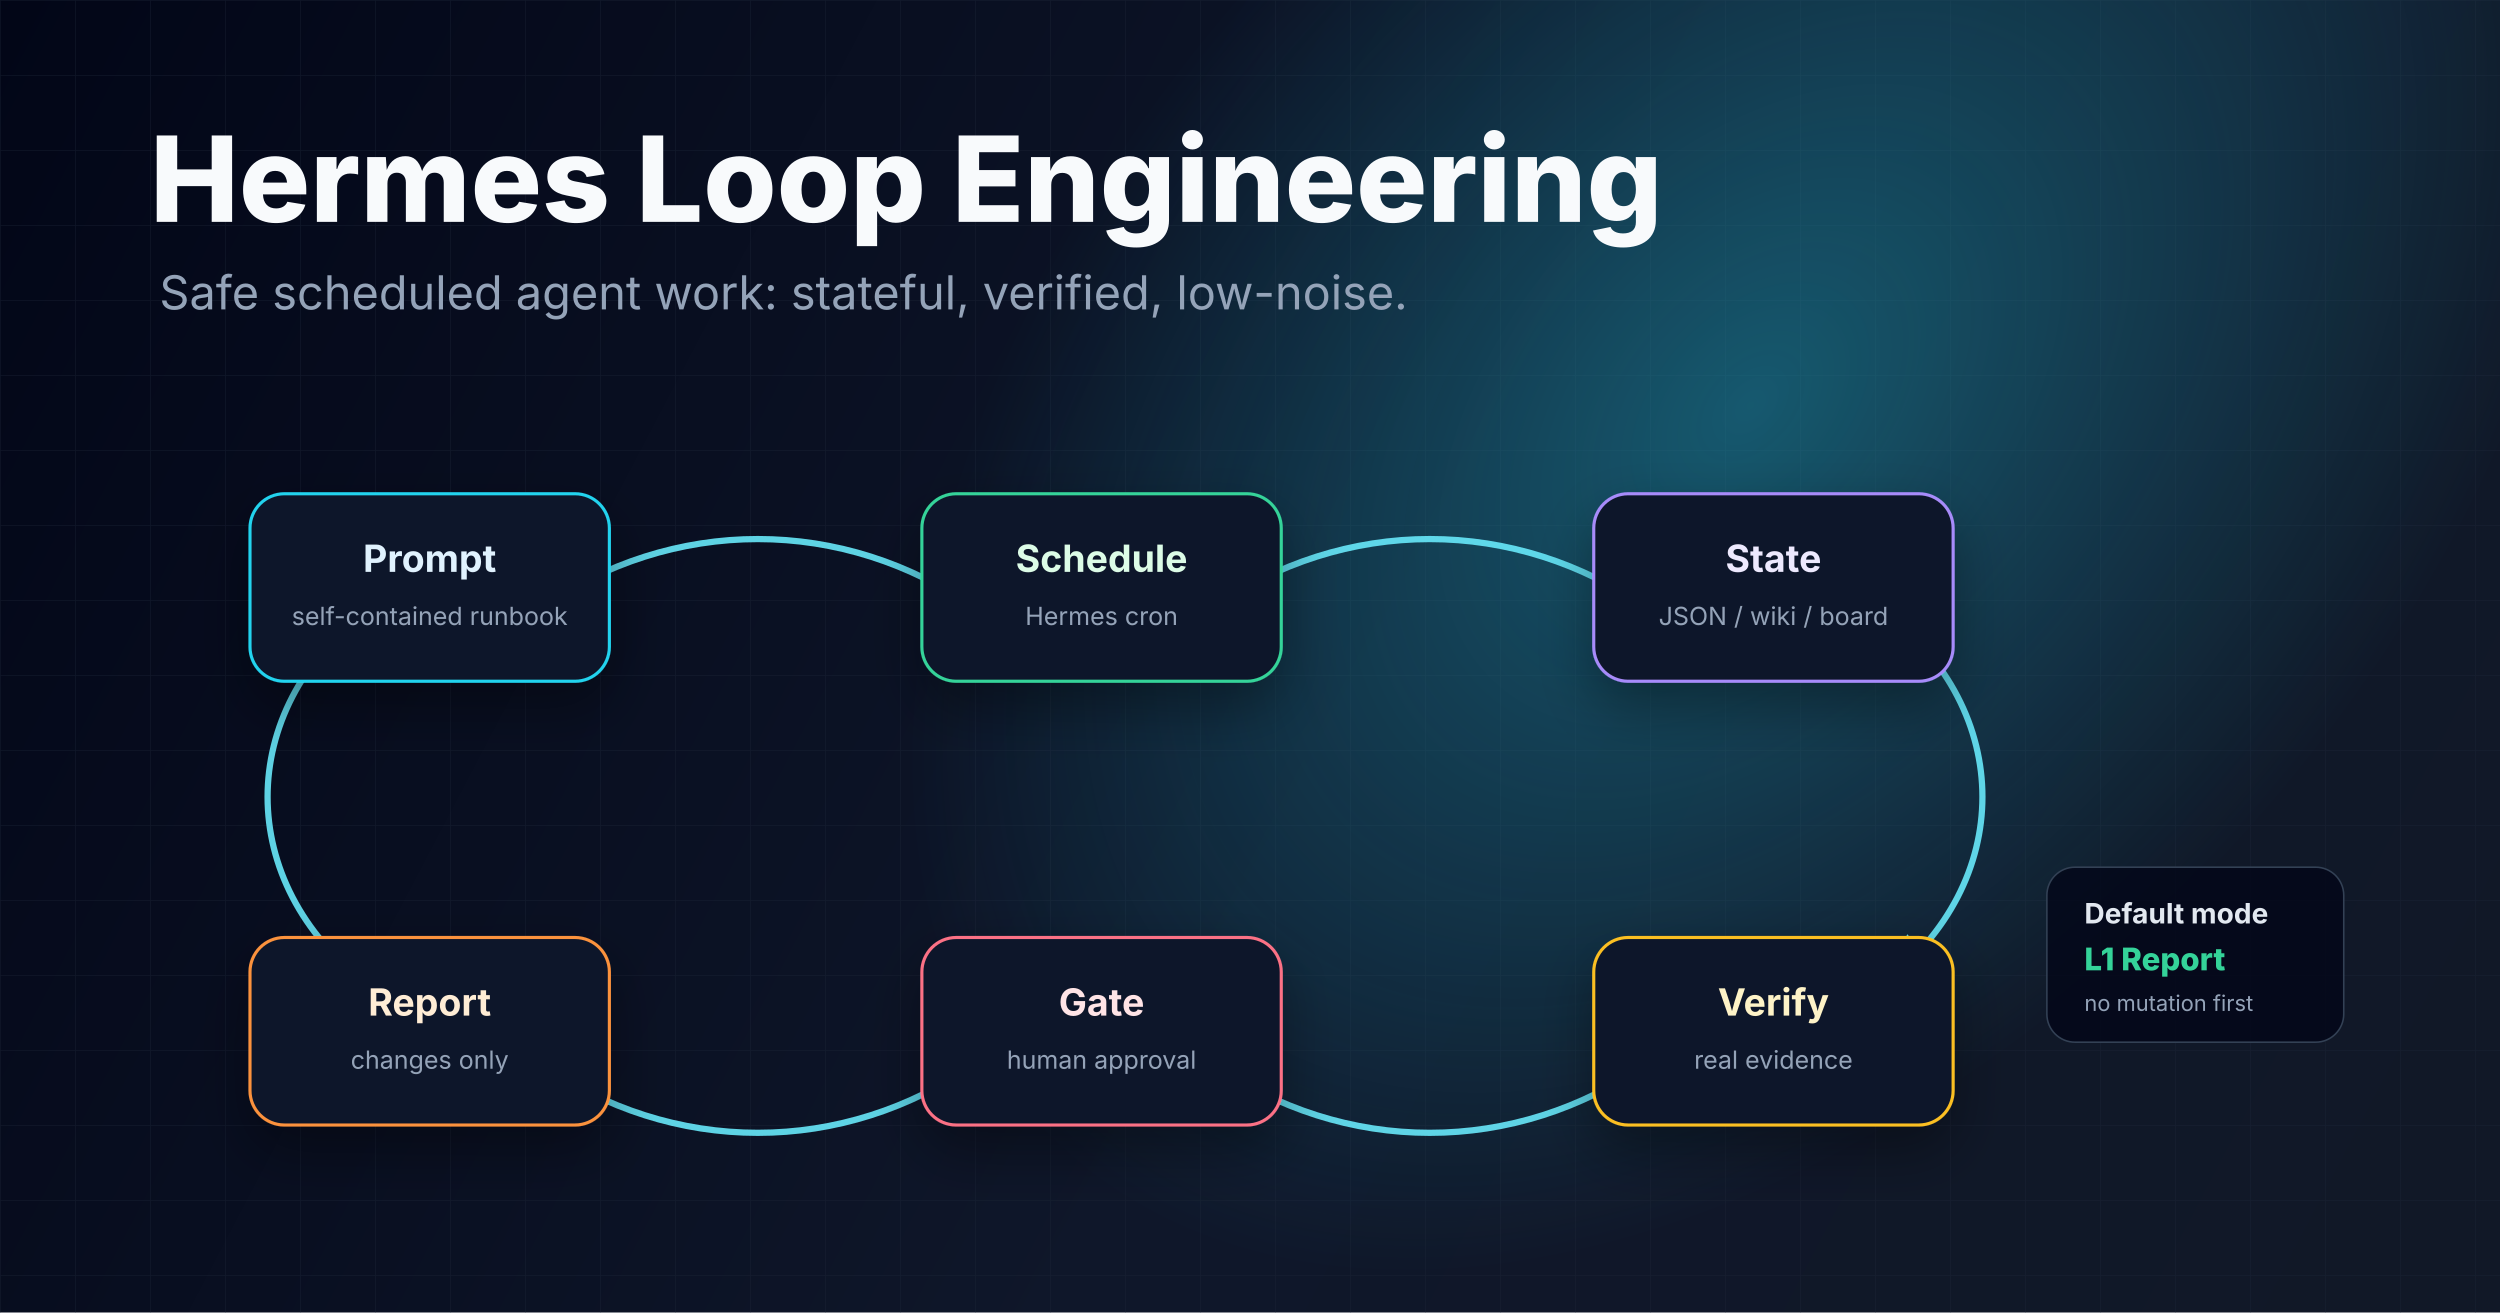
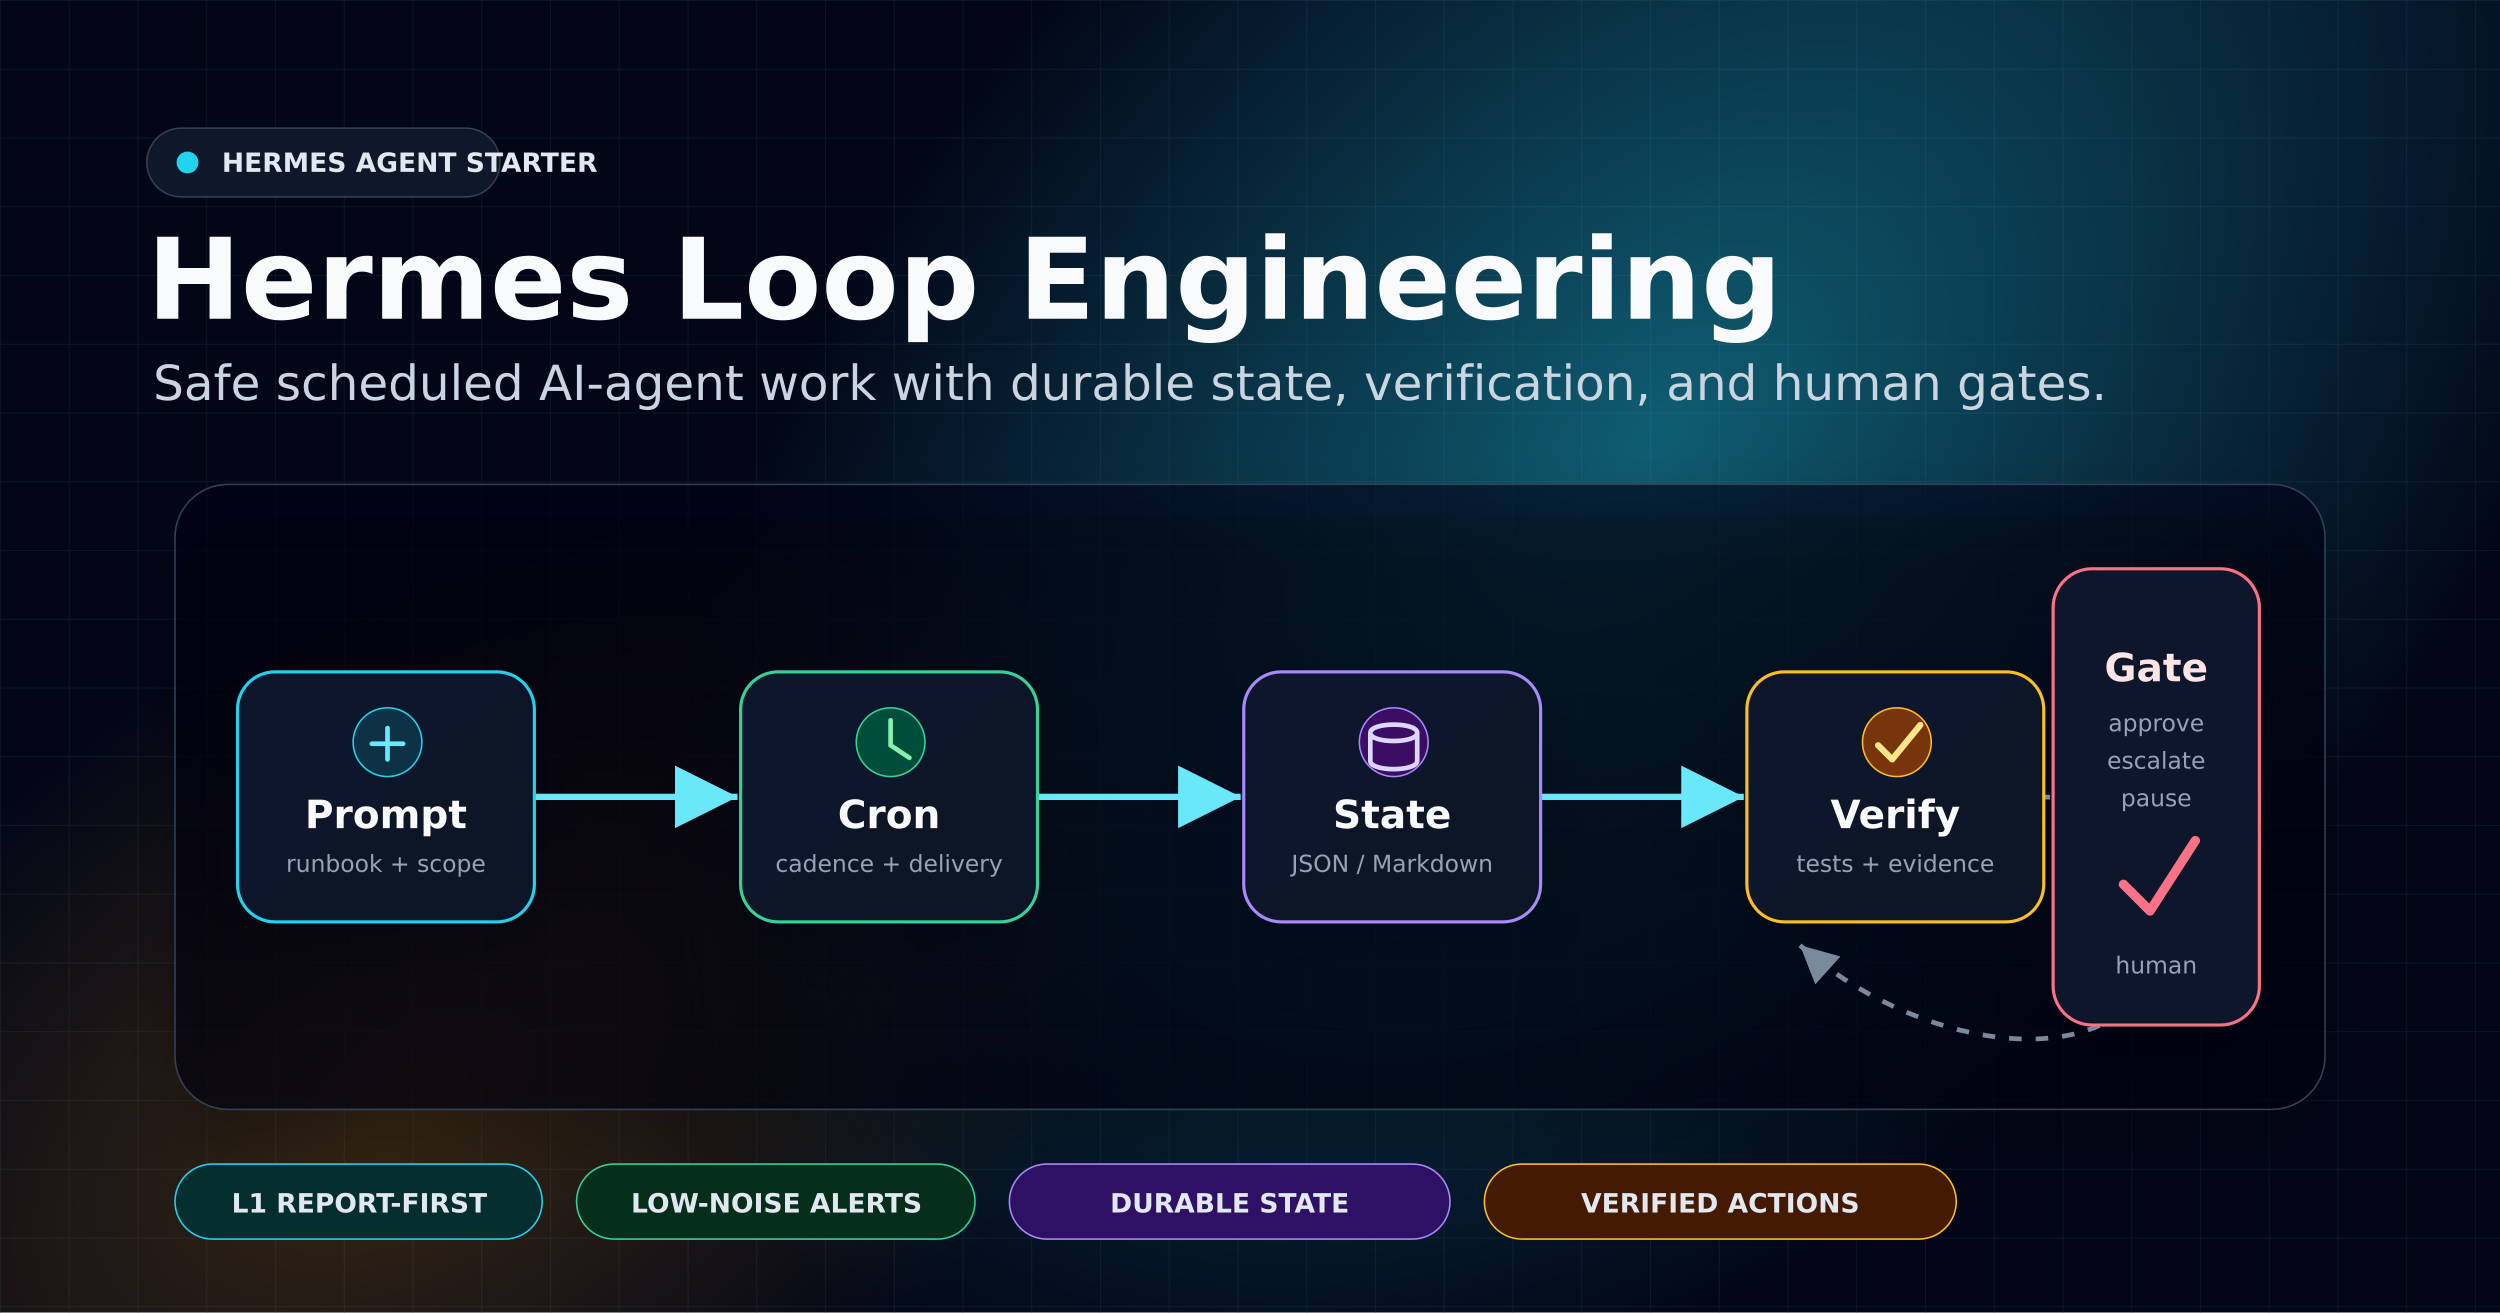
- <svg xmlns="http://www.w3.org/2000/svg" width="1600" height="840" viewBox="0 0 1600 840" fill="none">
+ <svg xmlns="http://www.w3.org/2000/svg" width="1600" height="840" viewBox="0 0 1600 840" fill="none" role="img" aria-labelledby="title desc">
  <defs>
-     <linearGradient id="bg" x1="0" y1="0" x2="1600" y2="840" gradientUnits="userSpaceOnUse">
+     <linearGradient id="bg" x1="0" y1="0" x2="1600" y2="840">
      <stop stop-color="#020617" />
-       <stop offset="0.55" stop-color="#0f172a" />
+       <stop offset="0.55" stop-color="#08111f" />
      <stop offset="1" stop-color="#111827" />
    </linearGradient>
-     <radialGradient id="glow" cx="0" cy="0" r="1" gradientUnits="userSpaceOnUse" gradientTransform="translate(1120 260) rotate(133) scale(650 420)">
-       <stop stop-color="#22d3ee" stop-opacity="0.35" />
+     <radialGradient id="cyanGlow" cx="0" cy="0" r="1" gradientUnits="userSpaceOnUse" gradientTransform="translate(1060 280) rotate(135) scale(760 480)">
+       <stop stop-color="#22d3ee" stop-opacity="0.42" />
      <stop offset="1" stop-color="#22d3ee" stop-opacity="0" />
    </radialGradient>
-     <pattern id="grid" width="48" height="48" patternUnits="userSpaceOnUse">
-       <path d="M 48 0 L 0 0 0 48" fill="none" stroke="#1e293b" stroke-width="1" opacity="0.7" />
+     <radialGradient id="amberGlow" cx="0" cy="0" r="1" gradientUnits="userSpaceOnUse" gradientTransform="translate(270 700) rotate(-32) scale(520 310)">
+       <stop stop-color="#f59e0b" stop-opacity="0.22" />
+       <stop offset="1" stop-color="#f59e0b" stop-opacity="0" />
+     </radialGradient>
+     <linearGradient id="card" x1="0" y1="0" x2="1" y2="1">
+       <stop stop-color="#0f172a" />
+       <stop offset="1" stop-color="#111827" />
+     </linearGradient>
+     <filter id="shadow" x="-30%" y="-30%" width="160%" height="160%">
+       <feDropShadow dx="0" dy="22" stdDeviation="20" flood-color="#000" flood-opacity="0.42" />
+     </filter>
+     <pattern id="grid" width="44" height="44" patternUnits="userSpaceOnUse">
+       <path d="M44 0H0V44" stroke="#1e293b" stroke-width="1" opacity="0.62" fill="none" />
    </pattern>
-     <marker id="arrow" markerWidth="12" markerHeight="12" refX="10" refY="6" orient="auto" markerUnits="strokeWidth">
-       <path d="M2,2 L10,6 L2,10 Z" fill="#67e8f9" />
+     <marker id="arrow" markerWidth="14" markerHeight="14" refX="12" refY="7" orient="auto">
+       <path d="M2 2L12 7L2 12Z" fill="#67e8f9" />
    </marker>
-     <filter id="shadow" x="-20%" y="-20%" width="140%" height="140%">
-       <feDropShadow dx="0" dy="16" stdDeviation="18" flood-color="#000" flood-opacity="0.35" />
-     </filter>
+     <marker id="arrowSlate" markerWidth="12" markerHeight="12" refX="10" refY="6" orient="auto">
+       <path d="M2 2L10 6L2 10Z" fill="#94a3b8" />
+     </marker>
  </defs>
  <rect width="1600" height="840" fill="url(#bg)" />
-   <rect width="1600" height="840" fill="url(#grid)" opacity="0.6" />
-   <rect width="1600" height="840" fill="url(#glow)" />
-   <text x="96" y="142" fill="#f8fafc" font-family="Inter, ui-sans-serif, system-ui" font-size="76" font-weight="800">Hermes Loop Engineering</text>
-   <text x="102" y="198" fill="#94a3b8" font-family="Inter, ui-sans-serif, system-ui" font-size="30">Safe scheduled agent work: stateful, verified, low-noise.</text>
-   <g stroke="#67e8f9" stroke-width="4" marker-end="url(#arrow)" opacity="0.9">
-     <path d="M345 390 C430 330, 540 330, 625 390" />
-     <path d="M775 390 C860 330, 970 330, 1055 390" />
-     <path d="M1205 390 C1290 455, 1290 565, 1205 630" />
-     <path d="M1055 680 C970 740, 860 740, 775 680" />
-     <path d="M625 680 C540 740, 430 740, 345 680" />
-     <path d="M235 630 C150 565, 150 455, 235 390" />
+   <rect width="1600" height="840" fill="url(#grid)" opacity="0.75" />
+   <rect width="1600" height="840" fill="url(#cyanGlow)" />
+   <rect width="1600" height="840" fill="url(#amberGlow)" />
+   <g transform="translate(94 82)">
+     <rect x="0" y="0" width="226" height="44" rx="22" fill="#0f172a" stroke="#334155" />
+     <circle cx="26" cy="22" r="7" fill="#22d3ee" />
+     <text x="48" y="28" fill="#e2e8f0" font-family="DejaVu Sans" font-size="17" font-weight="800">HERMES AGENT STARTER</text>
+     <text x="0" y="122" fill="#f8fafc" font-family="DejaVu Sans" font-size="72" font-weight="800">Hermes Loop Engineering</text>
+     <text x="4" y="174" fill="#cbd5e1" font-family="DejaVu Sans" font-size="31" font-weight="500">Safe scheduled AI-agent work with durable state, verification, and human gates.</text>
  </g>
-   <g filter="url(#shadow)" font-family="Inter, ui-sans-serif, system-ui">
-     <g transform="translate(160 316)">
-       <rect width="230" height="120" rx="22" fill="#0f172a" stroke="#22d3ee" stroke-width="2" />
-       <text x="115" y="50" text-anchor="middle" fill="#e0f2fe" font-size="24" font-weight="700">Prompt</text>
-       <text x="115" y="84" text-anchor="middle" fill="#94a3b8" font-size="16">self-contained runbook</text>
+   <g transform="translate(112 310)" filter="url(#shadow)">
+     <rect width="1376" height="400" rx="34" fill="#020617" fill-opacity="0.62" stroke="#334155" />
+     <path d="M226 200H360" stroke="#67e8f9" stroke-width="4" marker-end="url(#arrow)" />
+     <path d="M548 200H682" stroke="#67e8f9" stroke-width="4" marker-end="url(#arrow)" />
+     <path d="M870 200H1004" stroke="#67e8f9" stroke-width="4" marker-end="url(#arrow)" />
+     <path d="M1192 200 C1265 200 1298 255 1270 310 C1233 384 1110 358 1040 295" stroke="#94a3b8" stroke-width="3" marker-end="url(#arrowSlate)" opacity="0.82" fill="none" stroke-dasharray="8 9" />
+     <g transform="translate(40 120)">
+       <rect width="190" height="160" rx="24" fill="url(#card)" stroke="#22d3ee" stroke-width="2" />
+       <circle cx="96" cy="45" r="22" fill="#083344" stroke="#22d3ee" />
+       <path d="M86 46h20M96 36v20" stroke="#67e8f9" stroke-width="3" stroke-linecap="round" />
+       <text x="95" y="100" text-anchor="middle" fill="#f8fafc" font-family="DejaVu Sans" font-size="25" font-weight="800">Prompt</text>
+       <text x="95" y="128" text-anchor="middle" fill="#94a3b8" font-family="DejaVu Sans" font-size="15">runbook + scope</text>
    </g>
-     <g transform="translate(590 316)">
-       <rect width="230" height="120" rx="22" fill="#0f172a" stroke="#34d399" stroke-width="2" />
-       <text x="115" y="50" text-anchor="middle" fill="#dcfce7" font-size="24" font-weight="700">Schedule</text>
-       <text x="115" y="84" text-anchor="middle" fill="#94a3b8" font-size="16">Hermes cron</text>
+     <g transform="translate(362 120)">
+       <rect width="190" height="160" rx="24" fill="url(#card)" stroke="#34d399" stroke-width="2" />
+       <circle cx="96" cy="45" r="22" fill="#064e3b" stroke="#34d399" />
+       <path d="M96 31v16l12 8" stroke="#86efac" stroke-width="3" stroke-linecap="round" />
+       <text x="95" y="100" text-anchor="middle" fill="#f8fafc" font-family="DejaVu Sans" font-size="25" font-weight="800">Cron</text>
+       <text x="95" y="128" text-anchor="middle" fill="#94a3b8" font-family="DejaVu Sans" font-size="15">cadence + delivery</text>
    </g>
-     <g transform="translate(1020 316)">
-       <rect width="230" height="120" rx="22" fill="#0f172a" stroke="#a78bfa" stroke-width="2" />
-       <text x="115" y="50" text-anchor="middle" fill="#ede9fe" font-size="24" font-weight="700">State</text>
-       <text x="115" y="84" text-anchor="middle" fill="#94a3b8" font-size="16">JSON / wiki / board</text>
+     <g transform="translate(684 120)">
+       <rect width="190" height="160" rx="24" fill="url(#card)" stroke="#a78bfa" stroke-width="2" />
+       <circle cx="96" cy="45" r="22" fill="#3b0764" stroke="#a78bfa" />
+       <path d="M81 39c0-7 30-7 30 0v18c0 7-30 7-30 0zM81 39c0 7 30 7 30 0" stroke="#ddd6fe" stroke-width="3" fill="none" />
+       <text x="95" y="100" text-anchor="middle" fill="#f8fafc" font-family="DejaVu Sans" font-size="25" font-weight="800">State</text>
+       <text x="95" y="128" text-anchor="middle" fill="#94a3b8" font-family="DejaVu Sans" font-size="15">JSON / Markdown</text>
    </g>
-     <g transform="translate(1020 600)">
-       <rect width="230" height="120" rx="22" fill="#0f172a" stroke="#fbbf24" stroke-width="2" />
-       <text x="115" y="50" text-anchor="middle" fill="#fef3c7" font-size="24" font-weight="700">Verify</text>
-       <text x="115" y="84" text-anchor="middle" fill="#94a3b8" font-size="16">real evidence</text>
+     <g transform="translate(1006 120)">
+       <rect width="190" height="160" rx="24" fill="url(#card)" stroke="#fbbf24" stroke-width="2" />
+       <circle cx="96" cy="45" r="22" fill="#78350f" stroke="#fbbf24" />
+       <path d="M84 47l9 9 18-22" stroke="#fde68a" stroke-width="4" stroke-linecap="round" stroke-linejoin="round" />
+       <text x="95" y="100" text-anchor="middle" fill="#f8fafc" font-family="DejaVu Sans" font-size="25" font-weight="800">Verify</text>
+       <text x="95" y="128" text-anchor="middle" fill="#94a3b8" font-family="DejaVu Sans" font-size="15">tests + evidence</text>
    </g>
-     <g transform="translate(590 600)">
-       <rect width="230" height="120" rx="22" fill="#0f172a" stroke="#fb7185" stroke-width="2" />
-       <text x="115" y="50" text-anchor="middle" fill="#ffe4e6" font-size="24" font-weight="700">Gate</text>
-       <text x="115" y="84" text-anchor="middle" fill="#94a3b8" font-size="16">human approval</text>
-     </g>
-     <g transform="translate(160 600)">
-       <rect width="230" height="120" rx="22" fill="#0f172a" stroke="#fb923c" stroke-width="2" />
-       <text x="115" y="50" text-anchor="middle" fill="#ffedd5" font-size="24" font-weight="700">Report</text>
-       <text x="115" y="84" text-anchor="middle" fill="#94a3b8" font-size="16">changes only</text>
+     <g transform="translate(1202 54)">
+       <rect width="132" height="292" rx="25" fill="#0f172a" stroke="#fb7185" stroke-width="2" />
+       <text x="66" y="72" text-anchor="middle" fill="#ffe4e6" font-family="DejaVu Sans" font-size="25" font-weight="800">Gate</text>
+       <text x="66" y="104" text-anchor="middle" fill="#94a3b8" font-family="DejaVu Sans" font-size="15">approve</text>
+       <text x="66" y="128" text-anchor="middle" fill="#94a3b8" font-family="DejaVu Sans" font-size="15">escalate</text>
+       <text x="66" y="152" text-anchor="middle" fill="#94a3b8" font-family="DejaVu Sans" font-size="15">pause</text>
+       <path d="M45 202l17 17 29-45" stroke="#fb7185" stroke-width="6" stroke-linecap="round" stroke-linejoin="round" />
+       <text x="66" y="259" text-anchor="middle" fill="#94a3b8" font-family="DejaVu Sans" font-size="15">human</text>
    </g>
  </g>
-   <g transform="translate(1310 555)">
-     <rect width="190" height="112" rx="18" fill="#020617" fill-opacity="0.78" stroke="#334155" />
-     <text x="24" y="36" fill="#e2e8f0" font-family="Inter, ui-sans-serif" font-size="18" font-weight="700">Default mode</text>
-     <text x="24" y="66" fill="#34d399" font-family="Inter, ui-sans-serif" font-size="20" font-weight="800">L1 Report</text>
-     <text x="24" y="92" fill="#94a3b8" font-family="Inter, ui-sans-serif" font-size="14">no mutation first</text>
+   <g transform="translate(112 745)">
+     <rect width="235" height="48" rx="24" fill="#052e2f" stroke="#22d3ee" />
+     <text x="118" y="31" text-anchor="middle" fill="#e2e8f0" font-family="DejaVu Sans" font-size="17" font-weight="800">L1 REPORT-FIRST</text>
+     <rect x="257" width="255" height="48" rx="24" fill="#052e1b" stroke="#34d399" />
+     <text x="385" y="31" text-anchor="middle" fill="#e2e8f0" font-family="DejaVu Sans" font-size="17" font-weight="800">LOW-NOISE ALERTS</text>
+     <rect x="534" width="282" height="48" rx="24" fill="#2e1065" stroke="#a78bfa" />
+     <text x="675" y="31" text-anchor="middle" fill="#e2e8f0" font-family="DejaVu Sans" font-size="17" font-weight="800">DURABLE STATE</text>
+     <rect x="838" width="302" height="48" rx="24" fill="#451a03" stroke="#fbbf24" />
+     <text x="989" y="31" text-anchor="middle" fill="#e2e8f0" font-family="DejaVu Sans" font-size="17" font-weight="800">VERIFIED ACTIONS</text>
  </g>
</svg>
